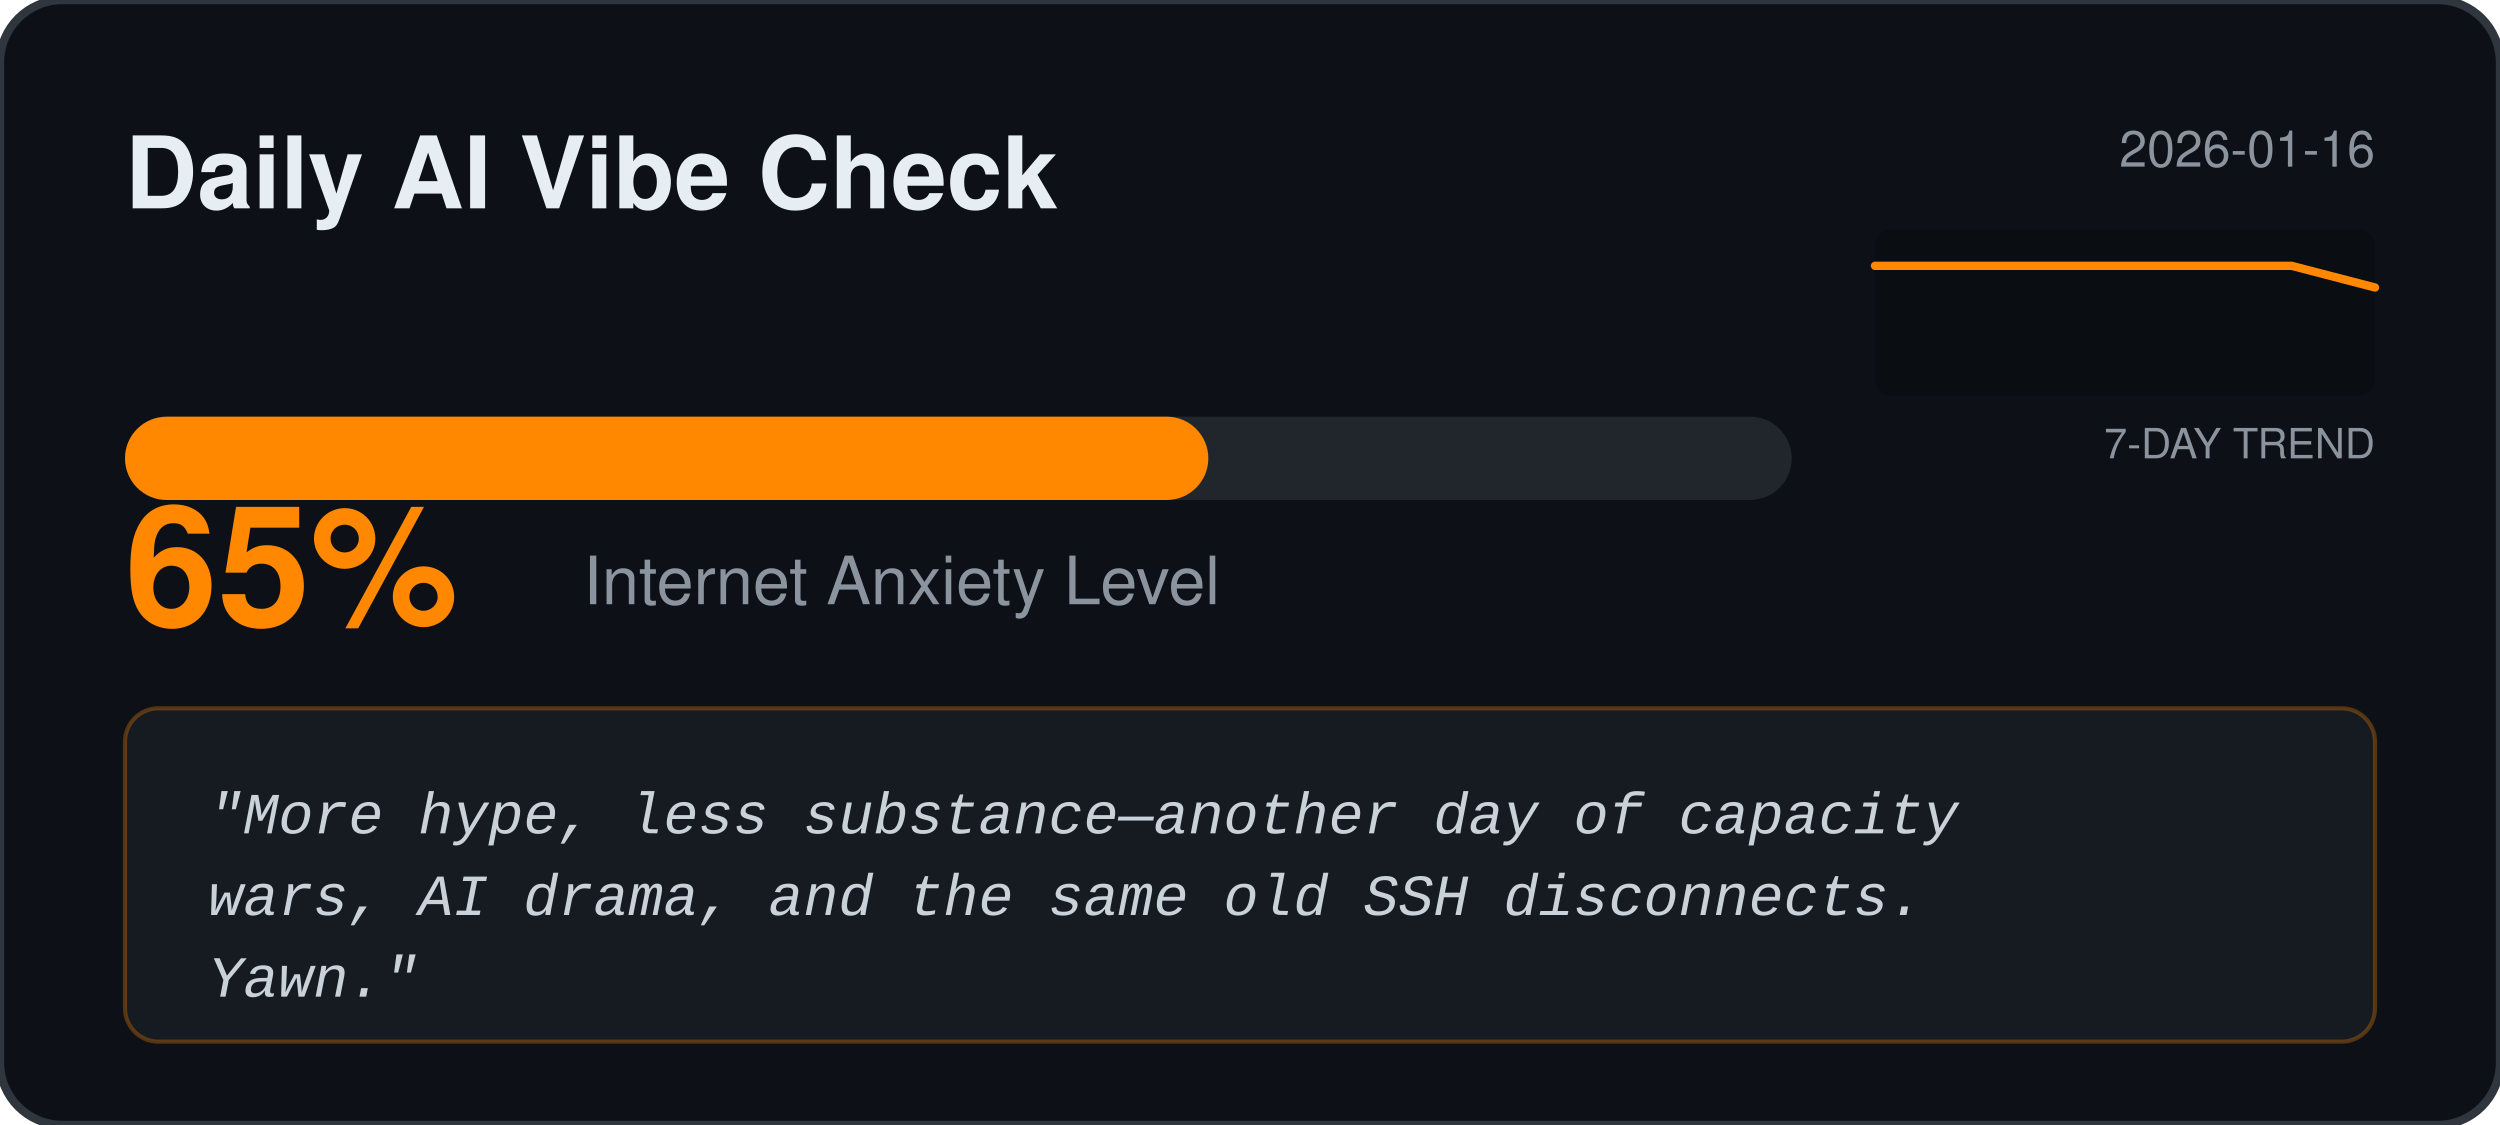
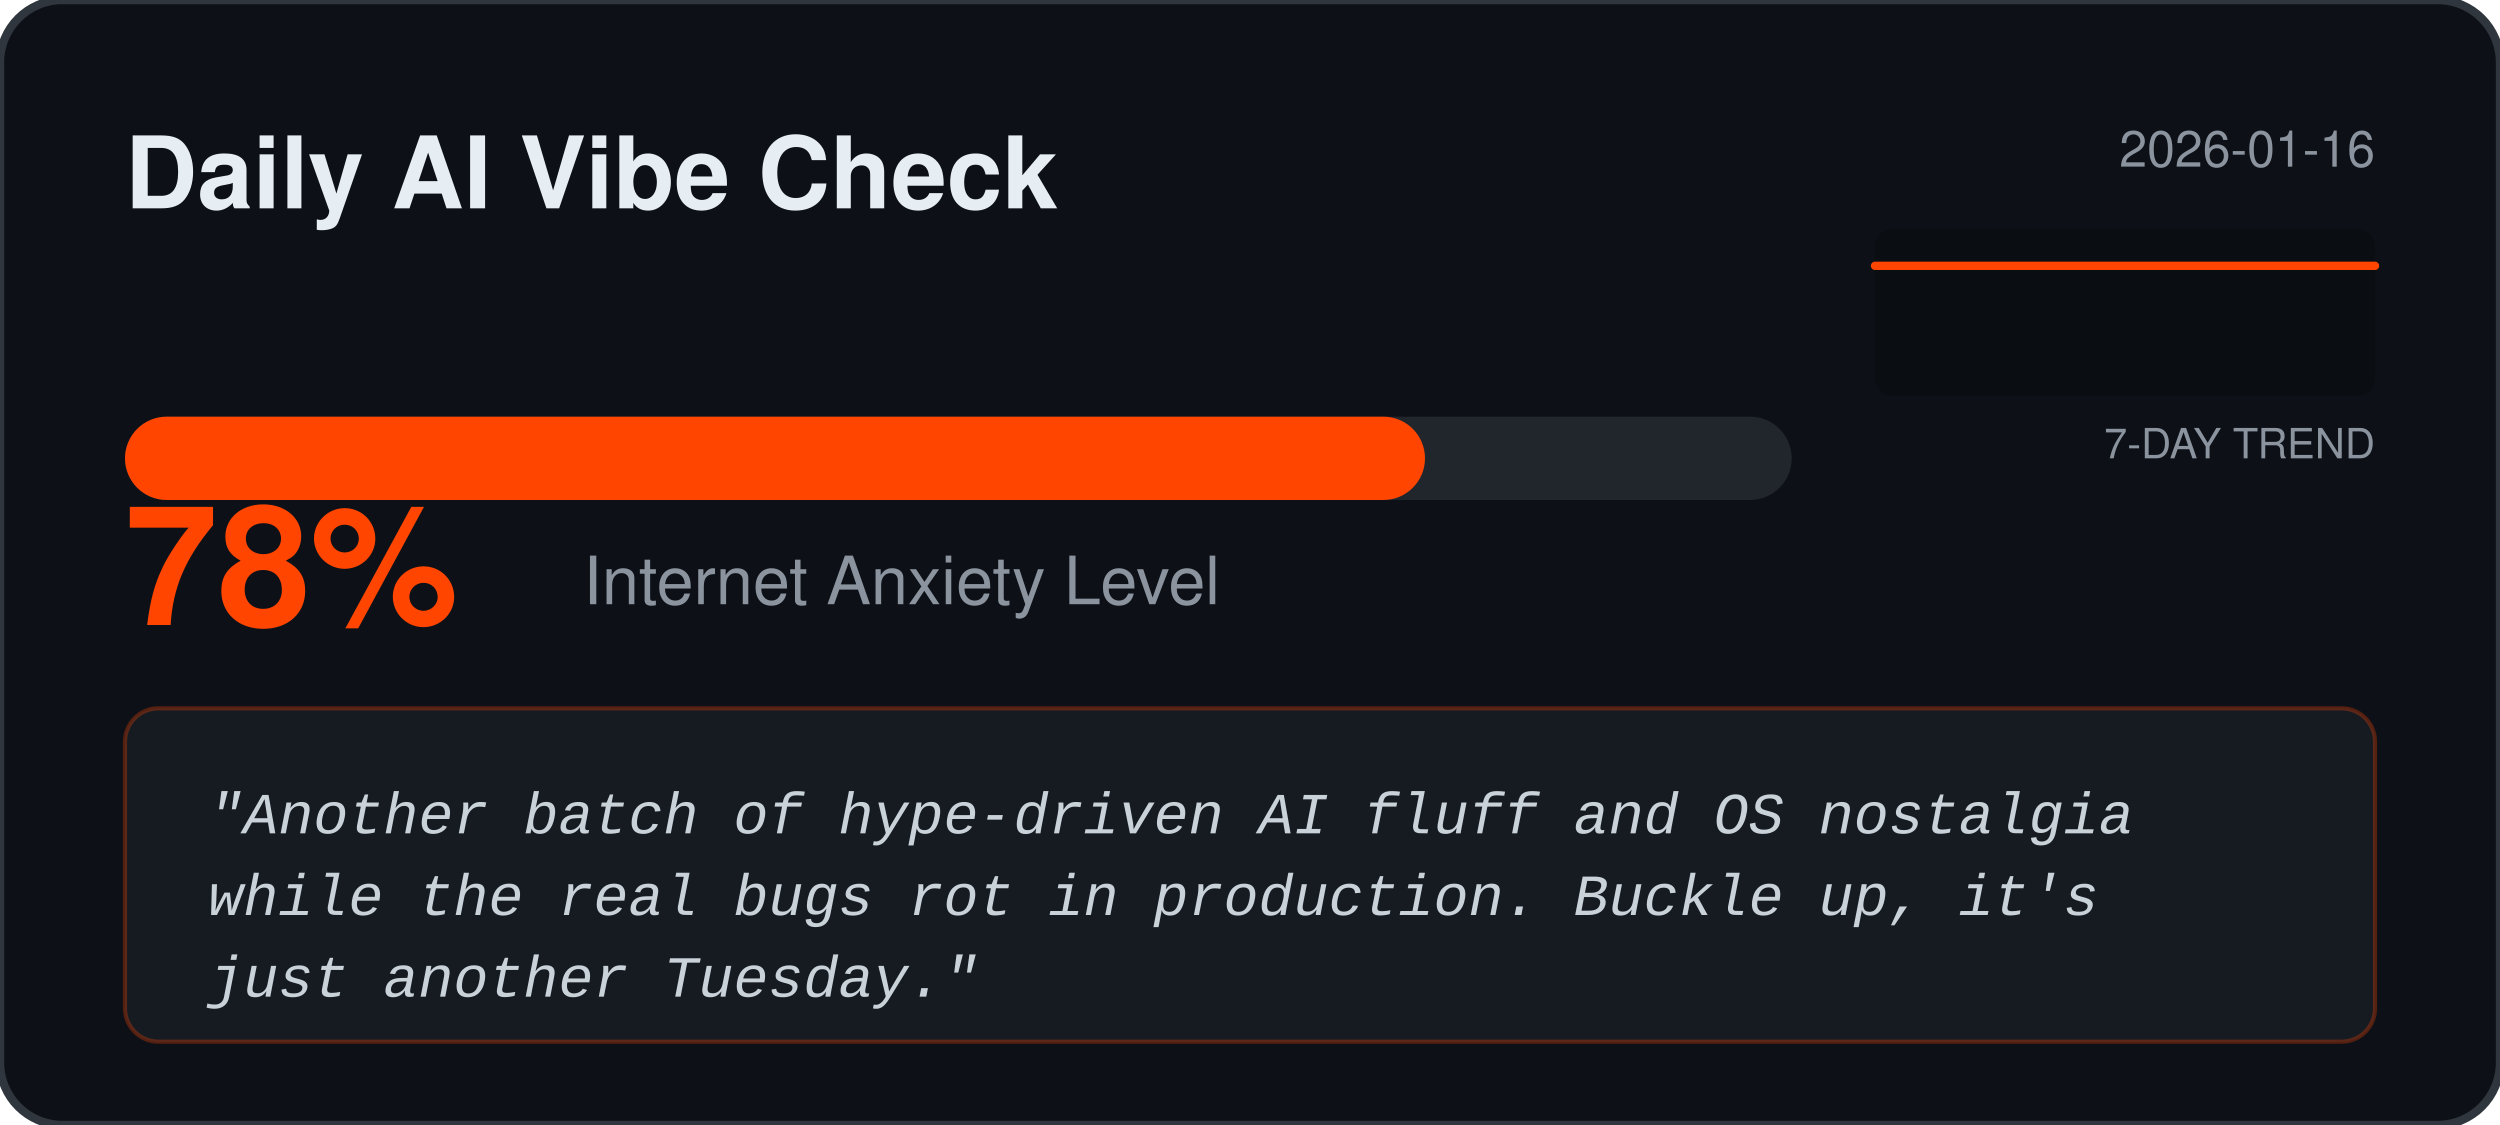
<svg xmlns="http://www.w3.org/2000/svg" width="600" height="270" viewBox="0 0 600 270" fill="none">
  <rect width="600" height="270" rx="15" fill="#0D1117" stroke="#30363D" stroke-width="2" />
  <text x="30" y="50" fill="#E6EDF3" font-family="Segoe UI, Helvetica, sans-serif" font-weight="bold" font-size="24">Daily AI Vibe Check</text>
  <text x="570" y="40" fill="#8B949E" font-family="Segoe UI, Helvetica, sans-serif" font-size="12" text-anchor="end">2026-01-16</text>
  <rect x="450" y="55" width="120" height="40" fill="#000000" fill-opacity="0.2" rx="4" />
  <text x="570" y="110" fill="#8B949E" font-family="Segoe UI, Helvetica, sans-serif" font-size="10" text-anchor="end">7-DAY TREND</text>
-   <polyline points="450.0,63.8 470.0,63.8 490.0,63.8 510.0,63.8 530.0,63.8 550.0,63.8 570.0,69.0" fill="none" stroke="#FF8800" stroke-width="2" stroke-linecap="round" stroke-linejoin="round" />
+   <polyline points="450.0,63.8 470.0,63.8 490.0,63.8 510.0,63.8 530.0,63.8 550.0,63.8 570.0,63.8" fill="none" stroke="#FF4500" stroke-width="2" stroke-linecap="round" stroke-linejoin="round" />
  <rect x="30" y="100" width="400" height="20" rx="10" fill="#21262D" />
-   <rect x="30" y="100" width="260.0" height="20" rx="10" fill="#FF8800" />
-   <text x="30" y="150" fill="#FF8800" font-family="Segoe UI, Helvetica, sans-serif" font-weight="bold" font-size="40">65%</text>
+   <rect x="30" y="100" width="312.0" height="20" rx="10" fill="#FF4500" />
+   <text x="30" y="150" fill="#FF4500" font-family="Segoe UI, Helvetica, sans-serif" font-weight="bold" font-size="40">78%</text>
  <text x="140" y="145" fill="#8B949E" font-family="Segoe UI, Helvetica, sans-serif" font-size="16">Internet Anxiety Level</text>
-   <rect x="30" y="170" width="540" height="80" rx="8" fill="#161B22" stroke="#FF8800" stroke-opacity="0.3" />
+   <rect x="30" y="170" width="540" height="80" rx="8" fill="#161B22" stroke="#FF4500" stroke-opacity="0.3" />
  <text x="50" y="200" fill="#C9D1D9" font-family="Courier New, monospace" font-size="14" font-style="italic">
-     <tspan x="50" dy="0">"More hype, less substance—another day of capacity</tspan>
-     <tspan x="50" dy="1.4em">wars, AI drama, and the same old SSH disconnects.</tspan>
-     <tspan x="50" dy="1.4em">Yawn."</tspan>
+     <tspan x="50" dy="0">"Another batch of hype‑driven AI fluff and OS nostalgia</tspan>
+     <tspan x="50" dy="1.4em">while the real bugs rot in production. Buckle up, it's</tspan>
+     <tspan x="50" dy="1.4em">just another Tuesday."</tspan>
  </text>
</svg>
